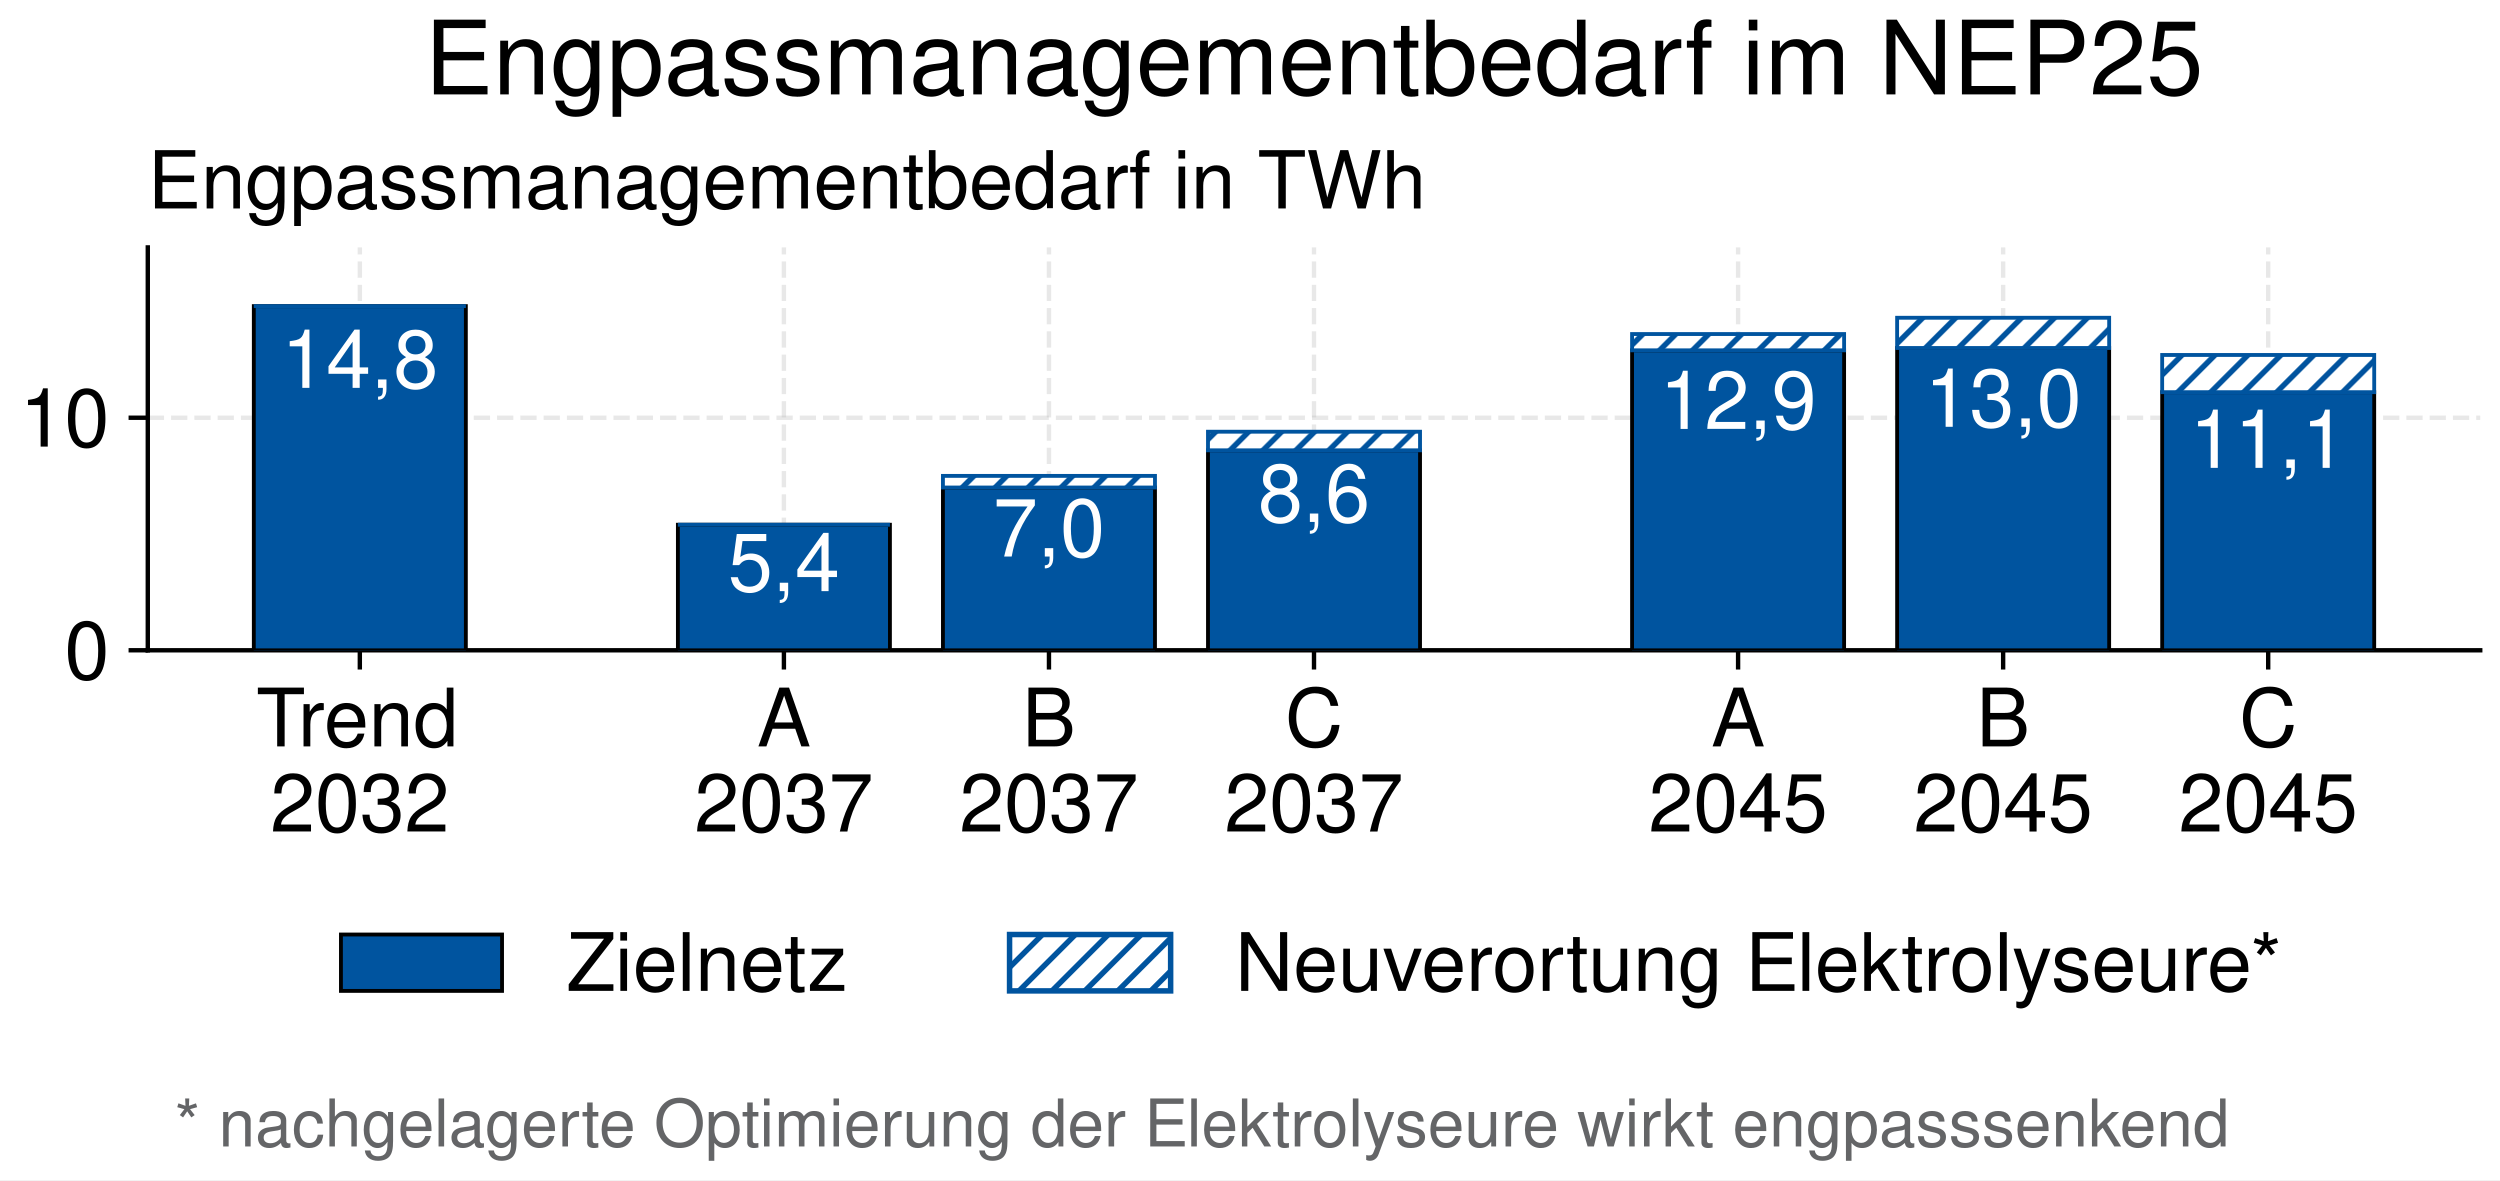
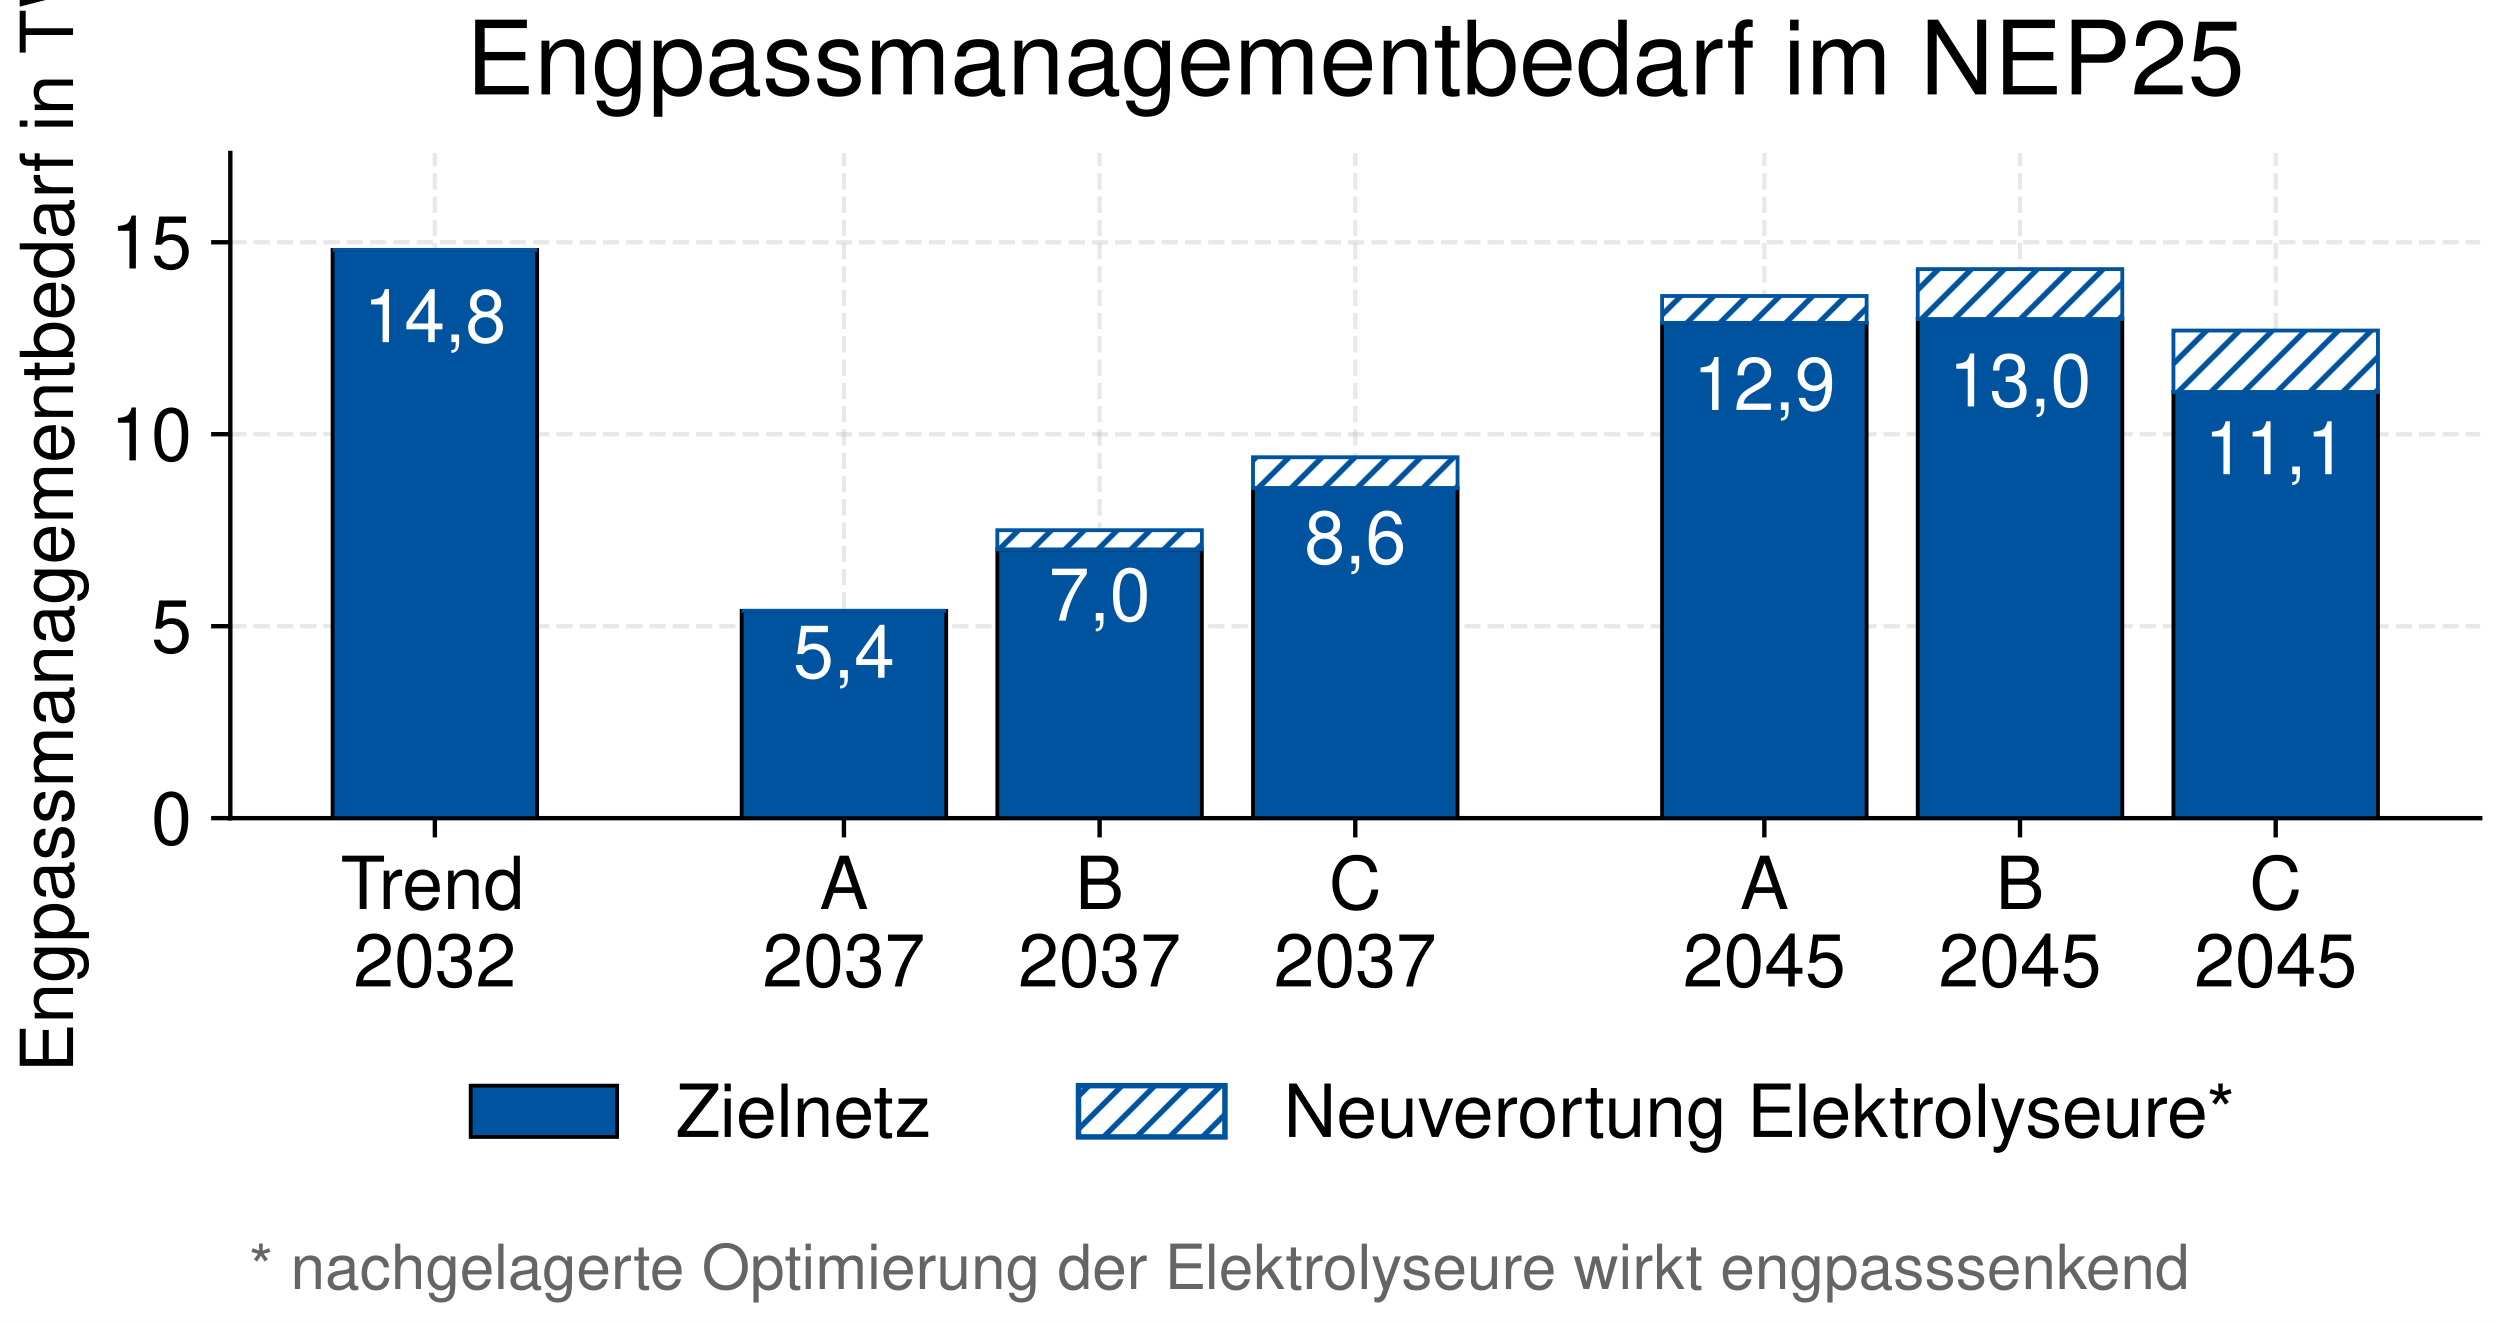
- <svg xmlns="http://www.w3.org/2000/svg" xmlns:xlink="http://www.w3.org/1999/xlink" width="455.244pt" height="214.896pt" viewBox="0 0 455.244 214.896" version="1.1">
+ <svg xmlns="http://www.w3.org/2000/svg" xmlns:xlink="http://www.w3.org/1999/xlink" width="455.244pt" height="240.707pt" viewBox="0 0 455.244 240.707" version="1.1">
  <defs>
    <style type="text/css">*{stroke-linejoin: round; stroke-linecap: butt}</style>
  </defs>
  <g id="figure_1">
    <g id="patch_1">
-       <path d="M 0 214.896  L 455.244 214.896  L 455.244 0  L 0 0  z " style="fill: #ffffff" />
+       <path d="M 0 240.707  L 455.244 240.707  L 455.244 0  L 0 0  z " style="fill: #ffffff" />
    </g>
    <g id="axes_1">
      <g id="patch_2">
-         <path d="M 26.912 118.416  L 451.644 118.416  L 451.644 45.055  L 26.912 45.055  z " style="fill: #ffffff" />
+         <path d="M 41.942 148.984  L 451.644 148.984  L 451.644 27.855  L 41.942 27.855  z " style="fill: #ffffff" />
      </g>
      <g id="matplotlib.axis_1">
        <g id="xtick_1">
          <g id="line2d_1">
-             <path d="M 65.524 118.416  L 65.524 45.055  " clip-path="url(#pfcaa205260)" style="fill: none; stroke-dasharray: 2.96,1.28; stroke-dashoffset: 0; stroke: #b0b0b0; stroke-opacity: 0.3; stroke-width: 0.8" />
+             <path d="M 79.187 148.984  L 79.187 27.855  " clip-path="url(#p4845c5adf6)" style="fill: none; stroke-dasharray: 2.96,1.28; stroke-dashoffset: 0; stroke: #b0b0b0; stroke-opacity: 0.3; stroke-width: 0.8" />
          </g>
          <g id="line2d_2">
            <defs>
-               <path id="mf5cc5c3084" d="M 0 0  L 0 3.5  " style="stroke: #000000; stroke-width: 0.8" />
+               <path id="m5feacb6fda" d="M 0 0  L 0 3.5  " style="stroke: #000000; stroke-width: 0.8" />
            </defs>
            <g>
-               <use xlink:href="#mf5cc5c3084" x="65.524" y="118.416" style="stroke: #000000; stroke-width: 0.8" />
+               <use xlink:href="#m5feacb6fda" x="79.187" y="148.984" style="stroke: #000000; stroke-width: 0.8" />
            </g>
          </g>
          <g id="text_1">
-             <text style="font-size: 14.667px; font-family: 'Helvetica', 'Nimbus Sans', 'Arial', sans-serif" transform="translate(46.64419 135.9136)">Trend</text>
-             <text style="font-size: 14.667px; font-family: 'Helvetica', 'Nimbus Sans', 'Arial', sans-serif" transform="translate(49.212 151.4264)">2032</text>
+             <text style="font-size: 13.333px; font-family: 'Helvetica', 'Nimbus Sans', 'Arial', sans-serif" transform="translate(62.0238 165.5281)">Trend</text>
+             <text style="font-size: 13.333px; font-family: 'Helvetica', 'Nimbus Sans', 'Arial', sans-serif" transform="translate(64.35818 179.6306)">2032</text>
          </g>
        </g>
        <g id="xtick_2">
          <g id="line2d_3">
-             <path d="M 142.748 118.416  L 142.748 45.055  " clip-path="url(#pfcaa205260)" style="fill: none; stroke-dasharray: 2.96,1.28; stroke-dashoffset: 0; stroke: #b0b0b0; stroke-opacity: 0.3; stroke-width: 0.8" />
+             <path d="M 153.679 148.984  L 153.679 27.855  " clip-path="url(#p4845c5adf6)" style="fill: none; stroke-dasharray: 2.96,1.28; stroke-dashoffset: 0; stroke: #b0b0b0; stroke-opacity: 0.3; stroke-width: 0.8" />
          </g>
          <g id="line2d_4">
            <g>
-               <use xlink:href="#mf5cc5c3084" x="142.748" y="118.416" style="stroke: #000000; stroke-width: 0.8" />
+               <use xlink:href="#m5feacb6fda" x="153.679" y="148.984" style="stroke: #000000; stroke-width: 0.8" />
            </g>
          </g>
          <g id="text_2">
-             <text style="font-size: 14.667px; font-family: 'Helvetica', 'Nimbus Sans', 'Arial', sans-serif" transform="translate(137.8565 135.9136)">A</text>
-             <text style="font-size: 14.667px; font-family: 'Helvetica', 'Nimbus Sans', 'Arial', sans-serif" transform="translate(126.436 151.4264)">2037</text>
+             <text style="font-size: 13.333px; font-family: 'Helvetica', 'Nimbus Sans', 'Arial', sans-serif" transform="translate(149.2318 165.5281)">A</text>
+             <text style="font-size: 13.333px; font-family: 'Helvetica', 'Nimbus Sans', 'Arial', sans-serif" transform="translate(138.8495 179.6306)">2037</text>
          </g>
        </g>
        <g id="xtick_3">
          <g id="line2d_5">
-             <path d="M 191.013 118.416  L 191.013 45.055  " clip-path="url(#pfcaa205260)" style="fill: none; stroke-dasharray: 2.96,1.28; stroke-dashoffset: 0; stroke: #b0b0b0; stroke-opacity: 0.3; stroke-width: 0.8" />
+             <path d="M 200.236 148.984  L 200.236 27.855  " clip-path="url(#p4845c5adf6)" style="fill: none; stroke-dasharray: 2.96,1.28; stroke-dashoffset: 0; stroke: #b0b0b0; stroke-opacity: 0.3; stroke-width: 0.8" />
          </g>
          <g id="line2d_6">
            <g>
-               <use xlink:href="#mf5cc5c3084" x="191.013" y="118.416" style="stroke: #000000; stroke-width: 0.8" />
+               <use xlink:href="#m5feacb6fda" x="200.236" y="148.984" style="stroke: #000000; stroke-width: 0.8" />
            </g>
          </g>
          <g id="text_3">
-             <text style="font-size: 14.667px; font-family: 'Helvetica', 'Nimbus Sans', 'Arial', sans-serif" transform="translate(186.1215 135.9136)">B</text>
-             <text style="font-size: 14.667px; font-family: 'Helvetica', 'Nimbus Sans', 'Arial', sans-serif" transform="translate(174.701 151.4264)">2037</text>
+             <text style="font-size: 13.333px; font-family: 'Helvetica', 'Nimbus Sans', 'Arial', sans-serif" transform="translate(195.7889 165.5281)">B</text>
+             <text style="font-size: 13.333px; font-family: 'Helvetica', 'Nimbus Sans', 'Arial', sans-serif" transform="translate(185.4066 179.6306)">2037</text>
          </g>
        </g>
        <g id="xtick_4">
          <g id="line2d_7">
-             <path d="M 239.278 118.416  L 239.278 45.055  " clip-path="url(#pfcaa205260)" style="fill: none; stroke-dasharray: 2.96,1.28; stroke-dashoffset: 0; stroke: #b0b0b0; stroke-opacity: 0.3; stroke-width: 0.8" />
+             <path d="M 246.793 148.984  L 246.793 27.855  " clip-path="url(#p4845c5adf6)" style="fill: none; stroke-dasharray: 2.96,1.28; stroke-dashoffset: 0; stroke: #b0b0b0; stroke-opacity: 0.3; stroke-width: 0.8" />
          </g>
          <g id="line2d_8">
            <g>
-               <use xlink:href="#mf5cc5c3084" x="239.278" y="118.416" style="stroke: #000000; stroke-width: 0.8" />
+               <use xlink:href="#m5feacb6fda" x="246.793" y="148.984" style="stroke: #000000; stroke-width: 0.8" />
            </g>
          </g>
          <g id="text_4">
-             <text style="font-size: 14.667px; font-family: 'Helvetica', 'Nimbus Sans', 'Arial', sans-serif" transform="translate(233.9821 135.9136)">C</text>
-             <text style="font-size: 14.667px; font-family: 'Helvetica', 'Nimbus Sans', 'Arial', sans-serif" transform="translate(222.966 151.4264)">2037</text>
+             <text style="font-size: 13.333px; font-family: 'Helvetica', 'Nimbus Sans', 'Arial', sans-serif" transform="translate(241.9783 165.5281)">C</text>
+             <text style="font-size: 13.333px; font-family: 'Helvetica', 'Nimbus Sans', 'Arial', sans-serif" transform="translate(231.9637 179.6306)">2037</text>
          </g>
        </g>
        <g id="xtick_5">
          <g id="line2d_9">
-             <path d="M 316.502 118.416  L 316.502 45.055  " clip-path="url(#pfcaa205260)" style="fill: none; stroke-dasharray: 2.96,1.28; stroke-dashoffset: 0; stroke: #b0b0b0; stroke-opacity: 0.3; stroke-width: 0.8" />
+             <path d="M 321.284 148.984  L 321.284 27.855  " clip-path="url(#p4845c5adf6)" style="fill: none; stroke-dasharray: 2.96,1.28; stroke-dashoffset: 0; stroke: #b0b0b0; stroke-opacity: 0.3; stroke-width: 0.8" />
          </g>
          <g id="line2d_10">
            <g>
-               <use xlink:href="#mf5cc5c3084" x="316.502" y="118.416" style="stroke: #000000; stroke-width: 0.8" />
+               <use xlink:href="#m5feacb6fda" x="321.284" y="148.984" style="stroke: #000000; stroke-width: 0.8" />
            </g>
          </g>
          <g id="text_5">
-             <text style="font-size: 14.667px; font-family: 'Helvetica', 'Nimbus Sans', 'Arial', sans-serif" transform="translate(311.6105 135.9136)">A</text>
-             <text style="font-size: 14.667px; font-family: 'Helvetica', 'Nimbus Sans', 'Arial', sans-serif" transform="translate(300.19 151.4264)">2045</text>
+             <text style="font-size: 13.333px; font-family: 'Helvetica', 'Nimbus Sans', 'Arial', sans-serif" transform="translate(316.8374 165.5281)">A</text>
+             <text style="font-size: 13.333px; font-family: 'Helvetica', 'Nimbus Sans', 'Arial', sans-serif" transform="translate(306.4551 179.6306)">2045</text>
          </g>
        </g>
        <g id="xtick_6">
          <g id="line2d_11">
-             <path d="M 364.767 118.416  L 364.767 45.055  " clip-path="url(#pfcaa205260)" style="fill: none; stroke-dasharray: 2.96,1.28; stroke-dashoffset: 0; stroke: #b0b0b0; stroke-opacity: 0.3; stroke-width: 0.8" />
+             <path d="M 367.841 148.984  L 367.841 27.855  " clip-path="url(#p4845c5adf6)" style="fill: none; stroke-dasharray: 2.96,1.28; stroke-dashoffset: 0; stroke: #b0b0b0; stroke-opacity: 0.3; stroke-width: 0.8" />
          </g>
          <g id="line2d_12">
            <g>
-               <use xlink:href="#mf5cc5c3084" x="364.767" y="118.416" style="stroke: #000000; stroke-width: 0.8" />
+               <use xlink:href="#m5feacb6fda" x="367.841" y="148.984" style="stroke: #000000; stroke-width: 0.8" />
            </g>
          </g>
          <g id="text_6">
-             <text style="font-size: 14.667px; font-family: 'Helvetica', 'Nimbus Sans', 'Arial', sans-serif" transform="translate(359.8755 135.9136)">B</text>
-             <text style="font-size: 14.667px; font-family: 'Helvetica', 'Nimbus Sans', 'Arial', sans-serif" transform="translate(348.455 151.4264)">2045</text>
+             <text style="font-size: 13.333px; font-family: 'Helvetica', 'Nimbus Sans', 'Arial', sans-serif" transform="translate(363.3945 165.5281)">B</text>
+             <text style="font-size: 13.333px; font-family: 'Helvetica', 'Nimbus Sans', 'Arial', sans-serif" transform="translate(353.0122 179.6306)">2045</text>
          </g>
        </g>
        <g id="xtick_7">
          <g id="line2d_13">
-             <path d="M 413.032 118.416  L 413.032 45.055  " clip-path="url(#pfcaa205260)" style="fill: none; stroke-dasharray: 2.96,1.28; stroke-dashoffset: 0; stroke: #b0b0b0; stroke-opacity: 0.3; stroke-width: 0.8" />
+             <path d="M 414.398 148.984  L 414.398 27.855  " clip-path="url(#p4845c5adf6)" style="fill: none; stroke-dasharray: 2.96,1.28; stroke-dashoffset: 0; stroke: #b0b0b0; stroke-opacity: 0.3; stroke-width: 0.8" />
          </g>
          <g id="line2d_14">
            <g>
-               <use xlink:href="#mf5cc5c3084" x="413.032" y="118.416" style="stroke: #000000; stroke-width: 0.8" />
+               <use xlink:href="#m5feacb6fda" x="414.398" y="148.984" style="stroke: #000000; stroke-width: 0.8" />
            </g>
          </g>
          <g id="text_7">
-             <text style="font-size: 14.667px; font-family: 'Helvetica', 'Nimbus Sans', 'Arial', sans-serif" transform="translate(407.7361 135.9136)">C</text>
-             <text style="font-size: 14.667px; font-family: 'Helvetica', 'Nimbus Sans', 'Arial', sans-serif" transform="translate(396.72 151.4264)">2045</text>
+             <text style="font-size: 13.333px; font-family: 'Helvetica', 'Nimbus Sans', 'Arial', sans-serif" transform="translate(409.5838 165.5281)">C</text>
+             <text style="font-size: 13.333px; font-family: 'Helvetica', 'Nimbus Sans', 'Arial', sans-serif" transform="translate(399.5693 179.6306)">2045</text>
          </g>
        </g>
      </g>
      <g id="matplotlib.axis_2">
        <g id="ytick_1">
          <g id="line2d_15">
-             <path d="M 26.912 118.416  L 451.644 118.416  " clip-path="url(#pfcaa205260)" style="fill: none; stroke-dasharray: 2.96,1.28; stroke-dashoffset: 0; stroke: #b0b0b0; stroke-opacity: 0.3; stroke-width: 0.8" />
+             <path d="M 41.942 148.984  L 451.644 148.984  " clip-path="url(#p4845c5adf6)" style="fill: none; stroke-dasharray: 2.96,1.28; stroke-dashoffset: 0; stroke: #b0b0b0; stroke-opacity: 0.3; stroke-width: 0.8" />
          </g>
          <g id="line2d_16">
            <defs>
-               <path id="maadffde94b" d="M 0 0  L -3.5 0  " style="stroke: #000000; stroke-width: 0.8" />
+               <path id="m01e32fc49a" d="M 0 0  L -3.5 0  " style="stroke: #000000; stroke-width: 0.8" />
            </defs>
            <g>
-               <use xlink:href="#maadffde94b" x="26.912" y="118.416" style="stroke: #000000; stroke-width: 0.8" />
+               <use xlink:href="#m01e32fc49a" x="41.942" y="148.984" style="stroke: #000000; stroke-width: 0.8" />
            </g>
          </g>
          <g id="text_8">
-             <text style="font-size: 14.667px; font-family: 'Helvetica', 'Nimbus Sans', 'Arial', sans-serif; text-anchor: end" x="19.912" y="123.665" transform="rotate(-0 19.91208 123.6646)">0</text>
+             <text style="font-size: 13.333px; font-family: 'Helvetica', 'Nimbus Sans', 'Arial', sans-serif; text-anchor: end" x="34.942" y="153.756" transform="rotate(-0 34.94167 153.7563)">0</text>
          </g>
        </g>
        <g id="ytick_2">
          <g id="line2d_17">
-             <path d="M 26.912 76.072  L 451.644 76.072  " clip-path="url(#pfcaa205260)" style="fill: none; stroke-dasharray: 2.96,1.28; stroke-dashoffset: 0; stroke: #b0b0b0; stroke-opacity: 0.3; stroke-width: 0.8" />
+             <path d="M 41.942 114.027  L 451.644 114.027  " clip-path="url(#p4845c5adf6)" style="fill: none; stroke-dasharray: 2.96,1.28; stroke-dashoffset: 0; stroke: #b0b0b0; stroke-opacity: 0.3; stroke-width: 0.8" />
          </g>
          <g id="line2d_18">
            <g>
-               <use xlink:href="#maadffde94b" x="26.912" y="76.072" style="stroke: #000000; stroke-width: 0.8" />
+               <use xlink:href="#m01e32fc49a" x="41.942" y="114.027" style="stroke: #000000; stroke-width: 0.8" />
            </g>
          </g>
          <g id="text_9">
-             <text style="font-size: 14.667px; font-family: 'Helvetica', 'Nimbus Sans', 'Arial', sans-serif; text-anchor: end" x="19.912" y="81.321" transform="rotate(-0 19.91208 81.32109)">10</text>
-           </g>
+             <text style="font-size: 13.333px; font-family: 'Helvetica', 'Nimbus Sans', 'Arial', sans-serif; text-anchor: end" x="34.942" y="118.798" transform="rotate(-0 34.94167 118.7984)">5</text>
+           </g>
+         </g>
+         <g id="ytick_3">
+           <g id="line2d_19">
+             <path d="M 41.942 79.069  L 451.644 79.069  " clip-path="url(#p4845c5adf6)" style="fill: none; stroke-dasharray: 2.96,1.28; stroke-dashoffset: 0; stroke: #b0b0b0; stroke-opacity: 0.3; stroke-width: 0.8" />
+           </g>
+           <g id="line2d_20">
+             <g>
+               <use xlink:href="#m01e32fc49a" x="41.942" y="79.069" style="stroke: #000000; stroke-width: 0.8" />
+             </g>
+           </g>
+           <g id="text_10">
+             <text style="font-size: 13.333px; font-family: 'Helvetica', 'Nimbus Sans', 'Arial', sans-serif; text-anchor: end" x="34.942" y="83.841" transform="rotate(-0 34.94167 83.84055)">10</text>
+           </g>
+         </g>
+         <g id="ytick_4">
+           <g id="line2d_21">
+             <path d="M 41.942 44.111  L 451.644 44.111  " clip-path="url(#p4845c5adf6)" style="fill: none; stroke-dasharray: 2.96,1.28; stroke-dashoffset: 0; stroke: #b0b0b0; stroke-opacity: 0.3; stroke-width: 0.8" />
+           </g>
+           <g id="line2d_22">
+             <g>
+               <use xlink:href="#m01e32fc49a" x="41.942" y="44.111" style="stroke: #000000; stroke-width: 0.8" />
+             </g>
+           </g>
+           <g id="text_11">
+             <text style="font-size: 13.333px; font-family: 'Helvetica', 'Nimbus Sans', 'Arial', sans-serif; text-anchor: end" x="34.942" y="48.883" transform="rotate(-0 34.94167 48.88269)">15</text>
+           </g>
+         </g>
+         <g id="text_12">
+           <text style="font-size: 13.333px; font-family: 'Helvetica', 'Nimbus Sans', 'Arial', sans-serif; text-anchor: middle" x="13.306" y="88.42" transform="rotate(-90 13.30625 88.4199)">Engpassmanagementbedarf in TWh</text>
        </g>
      </g>
      <g id="patch_3">
-         <path d="M 26.912 118.416  L 26.912 45.055  " style="fill: none; stroke: #000000; stroke-width: 0.8; stroke-linejoin: miter; stroke-linecap: square" />
+         <path d="M 41.942 148.984  L 41.942 27.855  " style="fill: none; stroke: #000000; stroke-width: 0.8; stroke-linejoin: miter; stroke-linecap: square" />
      </g>
      <g id="patch_4">
-         <path d="M 26.912 118.416  L 451.644 118.416  " style="fill: none; stroke: #000000; stroke-width: 0.8; stroke-linejoin: miter; stroke-linecap: square" />
+         <path d="M 41.942 148.984  L 451.644 148.984  " style="fill: none; stroke: #000000; stroke-width: 0.8; stroke-linejoin: miter; stroke-linecap: square" />
      </g>
      <g id="patch_5">
-         <path d="M 46.218 118.416  L 84.83 118.416  L 84.83 55.747  L 46.218 55.747  z " clip-path="url(#pfcaa205260)" style="fill: #00549f; stroke: #000000; stroke-width: 0.7; stroke-linejoin: miter" />
+         <path d="M 60.565 148.984  L 97.81 148.984  L 97.81 45.509  L 60.565 45.509  z " clip-path="url(#p4845c5adf6)" style="fill: #00549f; stroke: #000000; stroke-width: 0.7; stroke-linejoin: miter" />
      </g>
      <g id="patch_6">
-         <path d="M 123.442 118.416  L 162.054 118.416  L 162.054 95.55  L 123.442 95.55  z " clip-path="url(#pfcaa205260)" style="fill: #00549f; stroke: #000000; stroke-width: 0.7; stroke-linejoin: miter" />
+         <path d="M 135.056 148.984  L 172.302 148.984  L 172.302 111.23  L 135.056 111.23  z " clip-path="url(#p4845c5adf6)" style="fill: #00549f; stroke: #000000; stroke-width: 0.7; stroke-linejoin: miter" />
      </g>
      <g id="patch_7">
-         <path d="M 171.707 118.416  L 210.319 118.416  L 210.319 88.775  L 171.707 88.775  z " clip-path="url(#pfcaa205260)" style="fill: #00549f; stroke: #000000; stroke-width: 0.7; stroke-linejoin: miter" />
+         <path d="M 181.613 148.984  L 218.859 148.984  L 218.859 100.043  L 181.613 100.043  z " clip-path="url(#p4845c5adf6)" style="fill: #00549f; stroke: #000000; stroke-width: 0.7; stroke-linejoin: miter" />
      </g>
      <g id="patch_8">
-         <path d="M 219.972 118.416  L 258.584 118.416  L 258.584 82  L 219.972 82  z " clip-path="url(#pfcaa205260)" style="fill: #00549f; stroke: #000000; stroke-width: 0.7; stroke-linejoin: miter" />
+         <path d="M 228.17 148.984  L 265.416 148.984  L 265.416 88.857  L 228.17 88.857  z " clip-path="url(#p4845c5adf6)" style="fill: #00549f; stroke: #000000; stroke-width: 0.7; stroke-linejoin: miter" />
      </g>
      <g id="patch_9">
-         <path d="M 297.196 118.416  L 335.808 118.416  L 335.808 63.792  L 297.196 63.792  z " clip-path="url(#pfcaa205260)" style="fill: #00549f; stroke: #000000; stroke-width: 0.7; stroke-linejoin: miter" />
+         <path d="M 302.661 148.984  L 339.907 148.984  L 339.907 58.793  L 302.661 58.793  z " clip-path="url(#p4845c5adf6)" style="fill: #00549f; stroke: #000000; stroke-width: 0.7; stroke-linejoin: miter" />
      </g>
      <g id="patch_10">
-         <path d="M 345.461 118.416  L 384.073 118.416  L 384.073 63.369  L 345.461 63.369  z " clip-path="url(#pfcaa205260)" style="fill: #00549f; stroke: #000000; stroke-width: 0.7; stroke-linejoin: miter" />
+         <path d="M 349.218 148.984  L 386.464 148.984  L 386.464 58.094  L 349.218 58.094  z " clip-path="url(#p4845c5adf6)" style="fill: #00549f; stroke: #000000; stroke-width: 0.7; stroke-linejoin: miter" />
      </g>
      <g id="patch_11">
-         <path d="M 393.726 118.416  L 432.338 118.416  L 432.338 71.414  L 393.726 71.414  z " clip-path="url(#pfcaa205260)" style="fill: #00549f; stroke: #000000; stroke-width: 0.7; stroke-linejoin: miter" />
+         <path d="M 395.776 148.984  L 433.021 148.984  L 433.021 71.378  L 395.776 71.378  z " clip-path="url(#p4845c5adf6)" style="fill: #00549f; stroke: #000000; stroke-width: 0.7; stroke-linejoin: miter" />
      </g>
      <g id="patch_12">
-         <path d="M 46.218 55.747  L 84.83 55.747  L 84.83 55.747  L 46.218 55.747  z " clip-path="url(#pfcaa205260)" style="fill: url(#hb9e6446cea); stroke: #00549f; stroke-width: 0.7; stroke-linejoin: miter" />
+         <path d="M 60.565 45.509  L 97.81 45.509  L 97.81 45.509  L 60.565 45.509  z " clip-path="url(#p4845c5adf6)" style="fill: url(#hd68c4e08a8); stroke: #00549f; stroke-width: 0.7; stroke-linejoin: miter" />
      </g>
      <g id="patch_13">
-         <path d="M 123.442 95.55  L 162.054 95.55  L 162.054 95.55  L 123.442 95.55  z " clip-path="url(#pfcaa205260)" style="fill: url(#hb9e6446cea); stroke: #00549f; stroke-width: 0.7; stroke-linejoin: miter" />
+         <path d="M 135.056 111.23  L 172.302 111.23  L 172.302 111.23  L 135.056 111.23  z " clip-path="url(#p4845c5adf6)" style="fill: url(#hd68c4e08a8); stroke: #00549f; stroke-width: 0.7; stroke-linejoin: miter" />
      </g>
      <g id="patch_14">
-         <path d="M 171.707 88.775  L 210.319 88.775  L 210.319 86.658  L 171.707 86.658  z " clip-path="url(#pfcaa205260)" style="fill: url(#hb9e6446cea); stroke: #00549f; stroke-width: 0.7; stroke-linejoin: miter" />
+         <path d="M 181.613 100.043  L 218.859 100.043  L 218.859 96.548  L 181.613 96.548  z " clip-path="url(#p4845c5adf6)" style="fill: url(#hd68c4e08a8); stroke: #00549f; stroke-width: 0.7; stroke-linejoin: miter" />
      </g>
      <g id="patch_15">
-         <path d="M 219.972 82  L 258.584 82  L 258.584 78.613  L 219.972 78.613  z " clip-path="url(#pfcaa205260)" style="fill: url(#hb9e6446cea); stroke: #00549f; stroke-width: 0.7; stroke-linejoin: miter" />
+         <path d="M 228.17 88.857  L 265.416 88.857  L 265.416 83.264  L 228.17 83.264  z " clip-path="url(#p4845c5adf6)" style="fill: url(#hd68c4e08a8); stroke: #00549f; stroke-width: 0.7; stroke-linejoin: miter" />
      </g>
      <g id="patch_16">
-         <path d="M 297.196 63.792  L 335.808 63.792  L 335.808 60.828  L 297.196 60.828  z " clip-path="url(#pfcaa205260)" style="fill: url(#hb9e6446cea); stroke: #00549f; stroke-width: 0.7; stroke-linejoin: miter" />
+         <path d="M 302.661 58.793  L 339.907 58.793  L 339.907 53.899  L 302.661 53.899  z " clip-path="url(#p4845c5adf6)" style="fill: url(#hd68c4e08a8); stroke: #00549f; stroke-width: 0.7; stroke-linejoin: miter" />
      </g>
      <g id="patch_17">
-         <path d="M 345.461 63.369  L 384.073 63.369  L 384.073 57.864  L 345.461 57.864  z " clip-path="url(#pfcaa205260)" style="fill: url(#hb9e6446cea); stroke: #00549f; stroke-width: 0.7; stroke-linejoin: miter" />
+         <path d="M 349.218 58.094  L 386.464 58.094  L 386.464 49.005  L 349.218 49.005  z " clip-path="url(#p4845c5adf6)" style="fill: url(#hd68c4e08a8); stroke: #00549f; stroke-width: 0.7; stroke-linejoin: miter" />
      </g>
      <g id="patch_18">
-         <path d="M 393.726 71.414  L 432.338 71.414  L 432.338 64.639  L 393.726 64.639  z " clip-path="url(#pfcaa205260)" style="fill: url(#hb9e6446cea); stroke: #00549f; stroke-width: 0.7; stroke-linejoin: miter" />
-       </g>
-       <g id="text_10">
-         <g transform="translate(26.91208 37.95801) scale(0.153651 -0.153651)">
-           <defs>
-             <path id="NimbusSanL-Regu-45" d="M 1171 2112  L 3712 2112  L 3712 2636  L 1171 2636  L 1171 4147  L 3808 4147  L 3808 4672  L 576 4672  L 576 0  L 3923 0  L 3923 524  L 1171 524  L 1171 2112  z " transform="scale(0.015625)" />
-             <path id="NimbusSanL-Regu-6e" d="M 448 3328  L 448 0  L 986 0  L 986 1835  C 986 2539 1344 2988 1894 2988  C 2317 2988 2586 2732 2586 2328  L 2586 0  L 3117 0  L 3117 2539  C 3117 3097 2701 3456 2054 3456  C 1555 3456 1235 3263 941 2796  L 941 3328  L 448 3328  z " transform="scale(0.015625)" />
-             <path id="NimbusSanL-Regu-67" d="M 2637 3359  L 2637 2873  C 2368 3270 2042 3456 1613 3456  C 762 3456 186 2714 186 1632  C 186 1084 333 638 608 320  C 858 38 1216 -128 1568 -128  C 1990 -128 2285 51 2586 473  L 2586 300  C 2586 -155 2528 -441 2394 -634  C 2253 -841 1978 -960 1651 -960  C 1408 -960 1190 -894 1043 -774  C 922 -674 870 -581 838 -375  L 294 -375  C 352 -1031 845 -1408 1632 -1408  C 2131 -1408 2560 -1248 2778 -980  C 3034 -661 3130 -222 3130 568  L 3130 3359  L 2637 3359  z M 1670 2963  C 2246 2963 2586 2479 2586 1644  C 2586 848 2240 364 1677 364  C 1094 364 742 855 742 1663  C 742 2466 1101 2963 1670 2963  z " transform="scale(0.015625)" />
-             <path id="NimbusSanL-Regu-70" d="M 346 -1408  L 883 -1408  L 883 371  C 1165 25 1478 -128 1914 -128  C 2778 -128 3347 568 3347 1632  C 3347 2752 2797 3456 1907 3456  C 1453 3456 1088 3251 838 2854  L 838 3359  L 346 3359  L 346 -1408  z M 1818 2956  C 2406 2956 2790 2440 2790 1644  C 2790 887 2400 371 1818 371  C 1254 371 883 880 883 1663  C 883 2447 1254 2956 1818 2956  z " transform="scale(0.015625)" />
-             <path id="NimbusSanL-Regu-61" d="M 3424 332  C 3366 320 3341 320 3309 320  C 3123 320 3021 415 3021 581  L 3021 2542  C 3021 3135 2586 3456 1760 3456  C 1274 3456 870 3315 646 3065  C 493 2893 429 2702 416 2370  L 954 2370  C 998 2778 1242 2963 1741 2963  C 2221 2963 2490 2784 2490 2466  L 2490 2326  C 2490 2103 2355 2007 1933 1956  C 1178 1861 1062 1835 858 1753  C 467 1593 269 1294 269 861  C 269 256 691 -128 1370 -128  C 1792 -128 2131 19 2509 364  C 2547 25 2714 -128 3059 -128  C 3168 -128 3251 -116 3424 -71  L 3424 332  z M 2490 1071  C 2490 893 2438 785 2278 638  C 2061 441 1798 339 1485 339  C 1069 339 826 536 826 874  C 826 1224 1062 1402 1632 1485  C 2195 1562 2310 1587 2490 1670  L 2490 1071  z " transform="scale(0.015625)" />
-             <path id="NimbusSanL-Regu-73" d="M 2803 2428  C 2797 3084 2362 3456 1587 3456  C 806 3456 301 3052 301 2434  C 301 1912 570 1663 1363 1472  L 1862 1351  C 2234 1262 2381 1129 2381 887  C 2381 574 2067 364 1600 364  C 1312 364 1069 447 934 587  C 851 683 813 778 781 1014  L 218 1014  C 243 243 678 -128 1555 -128  C 2400 -128 2938 288 2938 931  C 2938 1428 2656 1702 1990 1861  L 1478 1982  C 1043 2084 858 2224 858 2459  C 858 2765 1133 2963 1568 2963  C 1997 2963 2227 2778 2240 2428  L 2803 2428  z " transform="scale(0.015625)" />
-             <path id="NimbusSanL-Regu-6d" d="M 448 3328  L 448 0  L 986 0  L 986 2089  C 986 2597 1338 2988 1773 2988  C 2170 2988 2394 2744 2394 2315  L 2394 0  L 2931 0  L 2931 2109  C 2931 2597 3283 2988 3718 2988  C 4109 2988 4339 2738 4339 2315  L 4339 0  L 4877 0  L 4877 2520  C 4877 3123 4531 3456 3904 3456  C 3456 3456 3187 3321 2874 2943  C 2675 3302 2406 3456 1971 3456  C 1523 3456 1229 3289 941 2886  L 941 3328  L 448 3328  z " transform="scale(0.015625)" />
-             <path id="NimbusSanL-Regu-65" d="M 3283 1484  C 3283 1998 3245 2311 3149 2565  C 2931 3123 2419 3456 1792 3456  C 858 3456 256 2734 256 1619  C 256 545 838 -128 1779 -128  C 2547 -128 3078 307 3213 1018  L 2675 1018  C 2528 588 2227 364 1798 364  C 1459 364 1171 514 992 787  C 864 974 819 1161 813 1484  L 3283 1484  z M 826 1920  C 870 2552 1248 2963 1786 2963  C 2310 2963 2714 2519 2714 1959  C 2714 1946 2714 1933 2707 1920  L 826 1920  z " transform="scale(0.015625)" />
-             <path id="NimbusSanL-Regu-74" d="M 1626 3328  L 1075 3328  L 1075 4249  L 544 4249  L 544 3328  L 90 3328  L 90 2892  L 544 2892  L 544 402  C 544 64 774 -128 1190 -128  C 1318 -128 1446 -116 1626 -84  L 1626 364  C 1555 345 1472 339 1370 339  C 1139 339 1075 402 1075 634  L 1075 2892  L 1626 2892  L 1626 3328  z " transform="scale(0.015625)" />
-             <path id="NimbusSanL-Regu-62" d="M 346 4672  L 346 19  L 826 19  L 826 447  C 1082 57 1421 -128 1888 -128  C 2771 -128 3347 594 3347 1702  C 3347 2784 2797 3456 1914 3456  C 1453 3456 1126 3283 877 2905  L 877 4672  L 346 4672  z M 1811 2956  C 2406 2956 2790 2440 2790 1644  C 2790 887 2394 371 1811 371  C 1248 371 877 880 877 1663  C 877 2447 1248 2956 1811 2956  z " transform="scale(0.015625)" />
-             <path id="NimbusSanL-Regu-64" d="M 3168 4672  L 2637 4672  L 2637 2937  C 2413 3276 2054 3456 1606 3456  C 736 3456 166 2759 166 1695  C 166 568 723 -128 1626 -128  C 2086 -128 2406 44 2694 460  L 2694 19  L 3168 19  L 3168 4672  z M 1696 2956  C 2272 2956 2637 2447 2637 1651  C 2637 880 2266 371 1702 371  C 1114 371 723 887 723 1663  C 723 2440 1114 2956 1696 2956  z " transform="scale(0.015625)" />
-             <path id="NimbusSanL-Regu-72" d="M 442 3328  L 442 0  L 979 0  L 979 1727  C 979 2203 1101 2514 1357 2698  C 1523 2819 1683 2857 2054 2863  L 2054 3404  C 1965 3449 1920 3456 1850 3456  C 1504 3456 1242 3251 934 2750  L 934 3328  L 442 3328  z " transform="scale(0.015625)" />
-             <path id="NimbusSanL-Regu-66" d="M 1651 3328  L 1094 3328  L 1094 3860  C 1094 4087 1222 4204 1466 4204  C 1510 4204 1530 4204 1651 4198  L 1651 4639  C 1530 4665 1459 4672 1350 4672  C 858 4672 563 4390 563 3905  L 563 3328  L 115 3328  L 115 2892  L 563 2892  L 563 0  L 1094 0  L 1094 2892  L 1651 2892  L 1651 3328  z " transform="scale(0.015625)" />
-             <path id="NimbusSanL-Regu-69" d="M 960 3358  L 429 3358  L 429 0  L 960 0  L 960 3358  z M 960 4672  L 422 4672  L 422 3999  L 960 3999  L 960 4672  z " transform="scale(0.015625)" />
-             <path id="NimbusSanL-Regu-54" d="M 2266 4147  L 3795 4147  L 3795 4672  L 134 4672  L 134 4147  L 1670 4147  L 1670 0  L 2266 0  L 2266 4147  z " transform="scale(0.015625)" />
-             <path id="NimbusSanL-Regu-57" d="M 4762 0  L 5946 4672  L 5280 4672  L 4422 877  L 3360 4672  L 2720 4672  L 1683 877  L 806 4672  L 141 4672  L 1338 0  L 1990 0  L 3034 3838  L 4109 0  L 4762 0  z " transform="scale(0.015625)" />
-             <path id="NimbusSanL-Regu-68" d="M 448 4672  L 448 0  L 979 0  L 979 1853  C 979 2539 1338 2988 1888 2988  C 2061 2988 2234 2930 2362 2834  C 2515 2725 2579 2565 2579 2328  L 2579 0  L 3110 0  L 3110 2539  C 3110 3103 2707 3456 2054 3456  C 1581 3456 1293 3308 979 2898  L 979 4672  L 448 4672  z " transform="scale(0.015625)" />
-           </defs>
-           <use xlink:href="#NimbusSanL-Regu-45" transform="scale(0.946448)" />
-           <use xlink:href="#NimbusSanL-Regu-6e" transform="translate(63.12732 0) scale(0.946448)" />
-           <use xlink:href="#NimbusSanL-Regu-67" transform="translate(115.7492 0) scale(0.946448)" />
-           <use xlink:href="#NimbusSanL-Regu-70" transform="translate(168.3712 0) scale(0.946448)" />
-           <use xlink:href="#NimbusSanL-Regu-61" transform="translate(220.9931 0) scale(0.946448)" />
-           <use xlink:href="#NimbusSanL-Regu-73" transform="translate(273.615 0) scale(0.946448)" />
-           <use xlink:href="#NimbusSanL-Regu-73" transform="translate(320.9374 0) scale(0.946448)" />
-           <use xlink:href="#NimbusSanL-Regu-6d" transform="translate(368.2598 0) scale(0.946448)" />
-           <use xlink:href="#NimbusSanL-Regu-61" transform="translate(447.0986 0) scale(0.946448)" />
-           <use xlink:href="#NimbusSanL-Regu-6e" transform="translate(499.7205 0) scale(0.946448)" />
-           <use xlink:href="#NimbusSanL-Regu-61" transform="translate(552.3424 0) scale(0.946448)" />
-           <use xlink:href="#NimbusSanL-Regu-67" transform="translate(604.9643 0) scale(0.946448)" />
-           <use xlink:href="#NimbusSanL-Regu-65" transform="translate(657.5863 0) scale(0.946448)" />
-           <use xlink:href="#NimbusSanL-Regu-6d" transform="translate(710.2082 0) scale(0.946448)" />
-           <use xlink:href="#NimbusSanL-Regu-65" transform="translate(789.0469 0) scale(0.946448)" />
-           <use xlink:href="#NimbusSanL-Regu-6e" transform="translate(841.6689 0) scale(0.946448)" />
-           <use xlink:href="#NimbusSanL-Regu-74" transform="translate(894.2908 0) scale(0.946448)" />
-           <use xlink:href="#NimbusSanL-Regu-62" transform="translate(920.6011 0) scale(0.946448)" />
-           <use xlink:href="#NimbusSanL-Regu-65" transform="translate(973.2231 0) scale(0.946448)" />
-           <use xlink:href="#NimbusSanL-Regu-64" transform="translate(1025.845 0) scale(0.946448)" />
-           <use xlink:href="#NimbusSanL-Regu-61" transform="translate(1078.467 0) scale(0.946448)" />
-           <use xlink:href="#NimbusSanL-Regu-72" transform="translate(1131.089 0) scale(0.946448)" />
-           <use xlink:href="#NimbusSanL-Regu-66" transform="translate(1162.605 0) scale(0.946448)" />
-           <use xlink:href="#NimbusSanL-Regu-69" transform="translate(1215.226 0) scale(0.946448)" />
-           <use xlink:href="#NimbusSanL-Regu-6e" transform="translate(1236.237 0) scale(0.946448)" />
-           <use xlink:href="#NimbusSanL-Regu-54" transform="translate(1315.169 0) scale(0.946448)" />
-           <use xlink:href="#NimbusSanL-Regu-57" transform="translate(1372.997 0) scale(0.946448)" />
-           <use xlink:href="#NimbusSanL-Regu-68" transform="translate(1462.341 0) scale(0.946448)" />
-         </g>
-       </g>
-       <g id="text_11">
-         <text style="font-size: 18.667px; font-family: 'Helvetica', 'Nimbus Sans', 'Arial', sans-serif; text-anchor: middle" x="239.278" y="17.189" transform="rotate(-0 239.2781 17.18875)">Engpassmanagementbedarf im NEP25</text>
-       </g>
-       <g id="text_12">
-         <text style="fill: #ffffff; font-size: 14.667px; font-family: 'Helvetica', 'Nimbus Sans', 'Arial', sans-serif; text-anchor: middle" x="65.524" y="70.632" transform="rotate(-0 65.52409 70.63206)">14,8</text>
+         <path d="M 395.776 71.378  L 433.021 71.378  L 433.021 60.191  L 395.776 60.191  z " clip-path="url(#p4845c5adf6)" style="fill: url(#hd68c4e08a8); stroke: #00549f; stroke-width: 0.7; stroke-linejoin: miter" />
      </g>
      <g id="text_13">
-         <text style="fill: #ffffff; font-size: 14.667px; font-family: 'Helvetica', 'Nimbus Sans', 'Arial', sans-serif; text-anchor: middle" x="142.748" y="107.649" transform="rotate(-0 142.7481 107.6487)">5,4</text>
+         <text style="font-size: 18.667px; font-family: 'Helvetica', 'Nimbus Sans', 'Arial', sans-serif; text-anchor: middle" x="246.793" y="17.189" transform="rotate(-0 246.7929 17.18875)">Engpassmanagementbedarf im NEP25</text>
      </g>
      <g id="text_14">
-         <text style="fill: #ffffff; font-size: 14.667px; font-family: 'Helvetica', 'Nimbus Sans', 'Arial', sans-serif; text-anchor: middle" x="191.013" y="101.348" transform="rotate(-0 191.0131 101.348)">7,0</text>
+         <text style="fill: #ffffff; font-size: 13.333px; font-family: 'Helvetica', 'Nimbus Sans', 'Arial', sans-serif; text-anchor: middle" x="79.187" y="62.296" transform="rotate(-0 79.18734 62.29615)">14,8</text>
      </g>
      <g id="text_15">
-         <text style="fill: #ffffff; font-size: 14.667px; font-family: 'Helvetica', 'Nimbus Sans', 'Arial', sans-serif; text-anchor: middle" x="239.278" y="95.047" transform="rotate(-0 239.2781 95.04731)">8,6</text>
+         <text style="fill: #ffffff; font-size: 13.333px; font-family: 'Helvetica', 'Nimbus Sans', 'Arial', sans-serif; text-anchor: middle" x="153.679" y="123.416" transform="rotate(-0 153.6787 123.4165)">5,4</text>
      </g>
      <g id="text_16">
-         <text style="fill: #ffffff; font-size: 14.667px; font-family: 'Helvetica', 'Nimbus Sans', 'Arial', sans-serif; text-anchor: middle" x="316.502" y="78.114" transform="rotate(-0 316.5021 78.11415)">12,9</text>
+         <text style="fill: #ffffff; font-size: 13.333px; font-family: 'Helvetica', 'Nimbus Sans', 'Arial', sans-serif; text-anchor: middle" x="200.236" y="113.013" transform="rotate(-0 200.2358 113.013)">7,0</text>
      </g>
      <g id="text_17">
-         <text style="fill: #ffffff; font-size: 14.667px; font-family: 'Helvetica', 'Nimbus Sans', 'Arial', sans-serif; text-anchor: middle" x="364.767" y="77.72" transform="rotate(-0 364.7671 77.72036)">13,0</text>
+         <text style="fill: #ffffff; font-size: 13.333px; font-family: 'Helvetica', 'Nimbus Sans', 'Arial', sans-serif; text-anchor: middle" x="246.793" y="102.61" transform="rotate(-0 246.7929 102.6095)">8,6</text>
      </g>
      <g id="text_18">
-         <text style="fill: #ffffff; font-size: 14.667px; font-family: 'Helvetica', 'Nimbus Sans', 'Arial', sans-serif; text-anchor: middle" x="413.032" y="85.202" transform="rotate(-0 413.0321 85.20245)">11,1</text>
+         <text style="fill: #ffffff; font-size: 13.333px; font-family: 'Helvetica', 'Nimbus Sans', 'Arial', sans-serif; text-anchor: middle" x="321.284" y="74.65" transform="rotate(-0 321.2842 74.65026)">12,9</text>
+       </g>
+       <g id="text_19">
+         <text style="fill: #ffffff; font-size: 13.333px; font-family: 'Helvetica', 'Nimbus Sans', 'Arial', sans-serif; text-anchor: middle" x="367.841" y="74" transform="rotate(-0 367.8413 74.00004)">13,0</text>
+       </g>
+       <g id="text_20">
+         <text style="fill: #ffffff; font-size: 13.333px; font-family: 'Helvetica', 'Nimbus Sans', 'Arial', sans-serif; text-anchor: middle" x="414.398" y="86.354" transform="rotate(-0 414.3984 86.35415)">11,1</text>
      </g>
      <g id="legend_1">
        <g id="patch_19">
-           <path d="M 59.153 189.393  L 419.403 189.393  Q 422.336 189.393 422.336 186.46  L 422.336 166.829  Q 422.336 163.896 419.403 163.896  L 59.153 163.896  Q 56.22 163.896 56.22 166.829  L 56.22 186.46  Q 56.22 189.393 59.153 189.393  L 59.153 189.393  z " style="fill: none; opacity: 0" />
+           <path d="M 83.043 215.169  L 410.543 215.169  Q 413.21 215.169 413.21 212.502  L 413.21 194.656  Q 413.21 191.99 410.543 191.99  L 83.043 191.99  Q 80.376 191.99 80.376 194.656  L 80.376 212.502  Q 80.376 215.169 83.043 215.169  L 83.043 215.169  z " style="fill: none; opacity: 0" />
        </g>
        <g id="patch_20">
-           <path d="M 62.086 180.44  L 91.42 180.44  L 91.42 170.173  L 62.086 170.173  z " style="fill: #00549f; stroke: #000000; stroke-width: 0.7; stroke-linejoin: miter" />
-         </g>
-         <g id="text_19">
-           <text style="font-size: 14.667px; font-family: 'Helvetica', 'Nimbus Sans', 'Arial', sans-serif; text-anchor: start" x="103.153" y="180.44" transform="rotate(-0 103.1531 180.4396)">Zielnetz</text>
+           <path d="M 85.71 207.029  L 112.376 207.029  L 112.376 197.696  L 85.71 197.696  z " style="fill: #00549f; stroke: #000000; stroke-width: 0.7; stroke-linejoin: miter" />
+         </g>
+         <g id="text_21">
+           <text style="font-size: 13.333px; font-family: 'Helvetica', 'Nimbus Sans', 'Arial', sans-serif; text-anchor: start" x="123.043" y="207.029" transform="rotate(-0 123.0429 207.0293)">Zielnetz</text>
        </g>
        <g id="patch_21">
-           <path d="M 183.838 180.44  L 213.171 180.44  L 213.171 170.173  L 183.838 170.173  z " style="fill: url(#hb9e6446cea); stroke: #00549f; stroke-linejoin: miter" />
-         </g>
-         <g id="text_20">
-           <text style="font-size: 14.667px; font-family: 'Helvetica', 'Nimbus Sans', 'Arial', sans-serif; text-anchor: start" x="224.905" y="180.44" transform="rotate(-0 224.9048 180.4396)">Neuverortung Elektrolyseure*</text>
+           <path d="M 196.393 207.029  L 223.06 207.029  L 223.06 197.696  L 196.393 197.696  z " style="fill: url(#hd68c4e08a8); stroke: #00549f; stroke-linejoin: miter" />
+         </g>
+         <g id="text_22">
+           <text style="font-size: 13.333px; font-family: 'Helvetica', 'Nimbus Sans', 'Arial', sans-serif; text-anchor: start" x="233.726" y="207.029" transform="rotate(-0 233.7262 207.0293)">Neuverortung Elektrolyseure*</text>
        </g>
      </g>
    </g>
-     <g id="text_21">
-       <text style="fill: #646567; font-size: 12px; font-family: 'Helvetica', 'Nimbus Sans', 'Arial', sans-serif; text-anchor: middle" x="218.898" y="208.771" transform="rotate(-0 218.8981 208.7708)">* nachgelagerte Optimierung der Elektrolyseure wirkt engpasssenkend</text>
+     <g id="text_23">
+       <text style="fill: #646567; font-size: 11.333px; font-family: 'Helvetica', 'Nimbus Sans', 'Arial', sans-serif; text-anchor: middle" x="222.033" y="234.722" transform="rotate(-0 222.0329 234.7218)">* nachgelagerte Optimierung der Elektrolyseure wirkt engpasssenkend</text>
    </g>
  </g>
  <defs>
-     <clipPath id="pfcaa205260">
-       <rect x="26.912" y="45.055" width="424.732" height="73.36" />
+     <clipPath id="p4845c5adf6">
+       <rect x="41.942" y="27.855" width="409.702" height="121.129" />
    </clipPath>
  </defs>
  <defs>
-     <pattern id="hb9e6446cea" patternUnits="userSpaceOnUse" x="0" y="0" width="72" height="72">
+     <pattern id="hd68c4e08a8" patternUnits="userSpaceOnUse" x="0" y="0" width="72" height="72">
      <rect x="0" y="0" width="73" height="73" fill="#ffffff" />
      <path d="M -36 36  L 36 -36  M -33 39  L 39 -33  M -30 42  L 42 -30  M -27 45  L 45 -27  M -24 48  L 48 -24  M -21 51  L 51 -21  M -18 54  L 54 -18  M -15 57  L 57 -15  M -12 60  L 60 -12  M -9 63  L 63 -9  M -6 66  L 66 -6  M -3 69  L 69 -3  M 0 72  L 72 0  M 3 75  L 75 3  M 6 78  L 78 6  M 9 81  L 81 9  M 12 84  L 84 12  M 15 87  L 87 15  M 18 90  L 90 18  M 21 93  L 93 21  M 24 96  L 96 24  M 27 99  L 99 27  M 30 102  L 102 30  M 33 105  L 105 33  M 36 108  L 108 36  " style="fill: #00549f; stroke: #00549f; stroke-width: 1.0; stroke-linecap: butt; stroke-linejoin: miter" />
    </pattern>
  </defs>
</svg>
